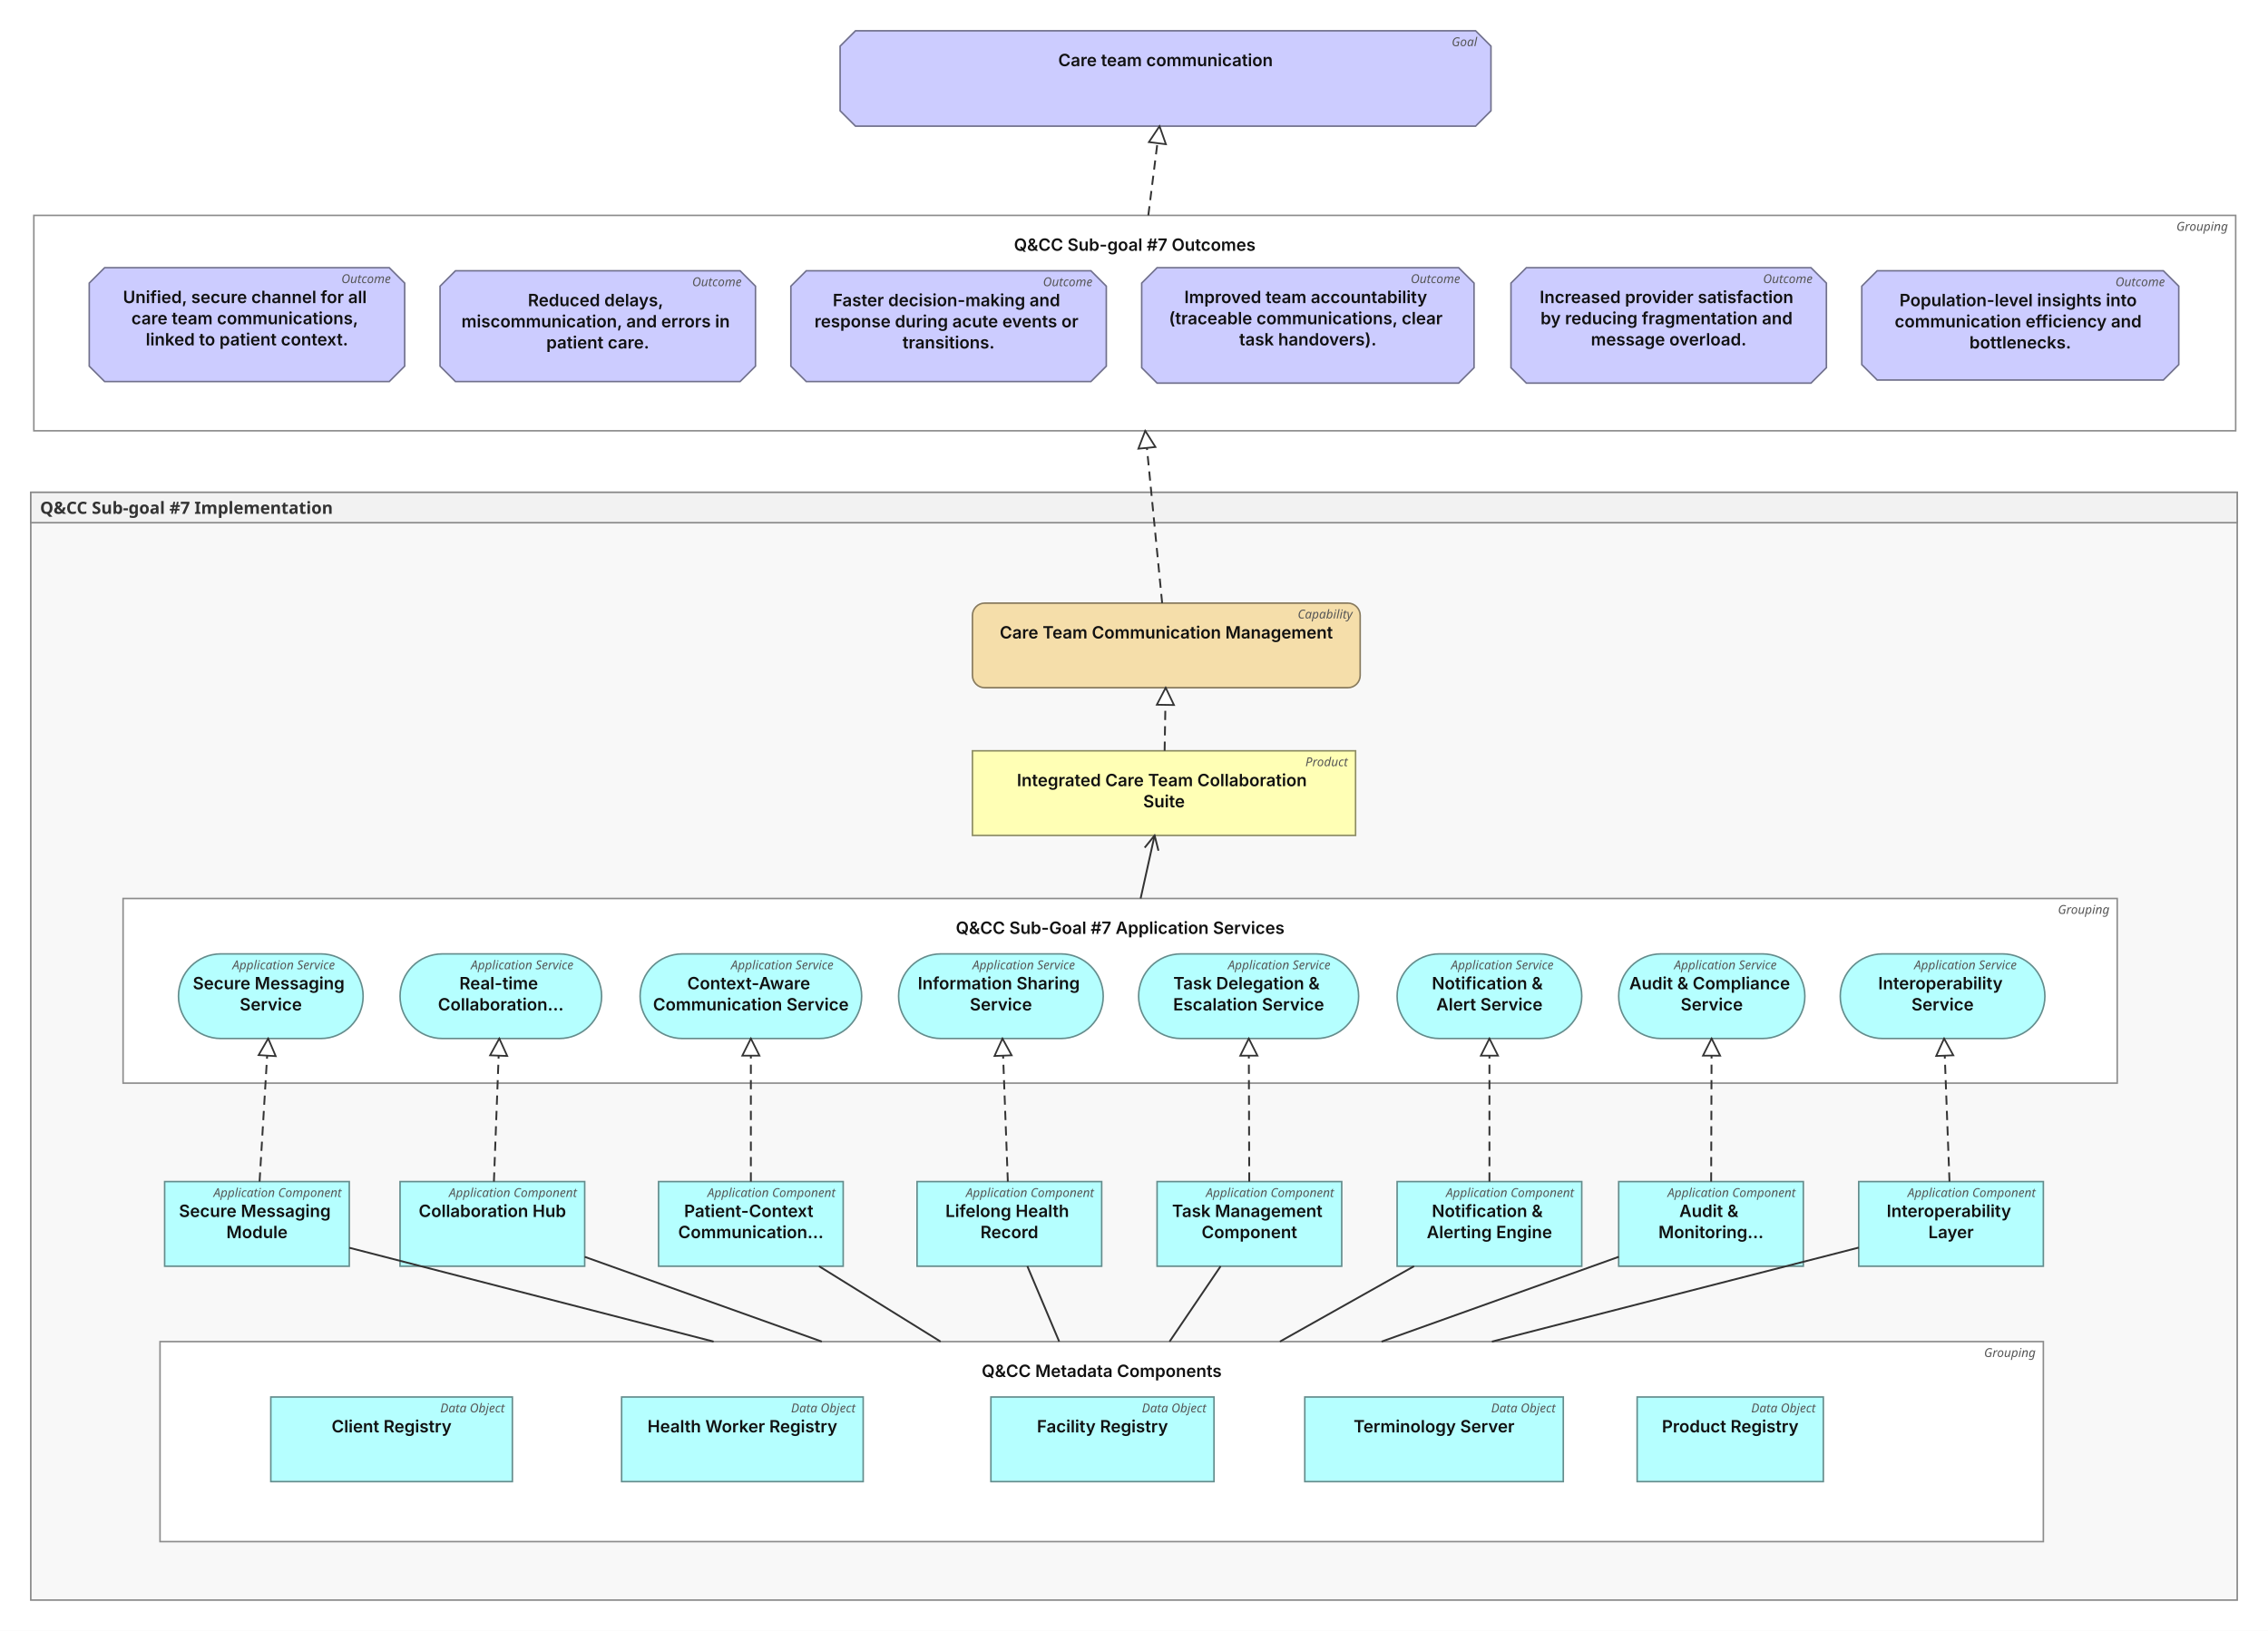
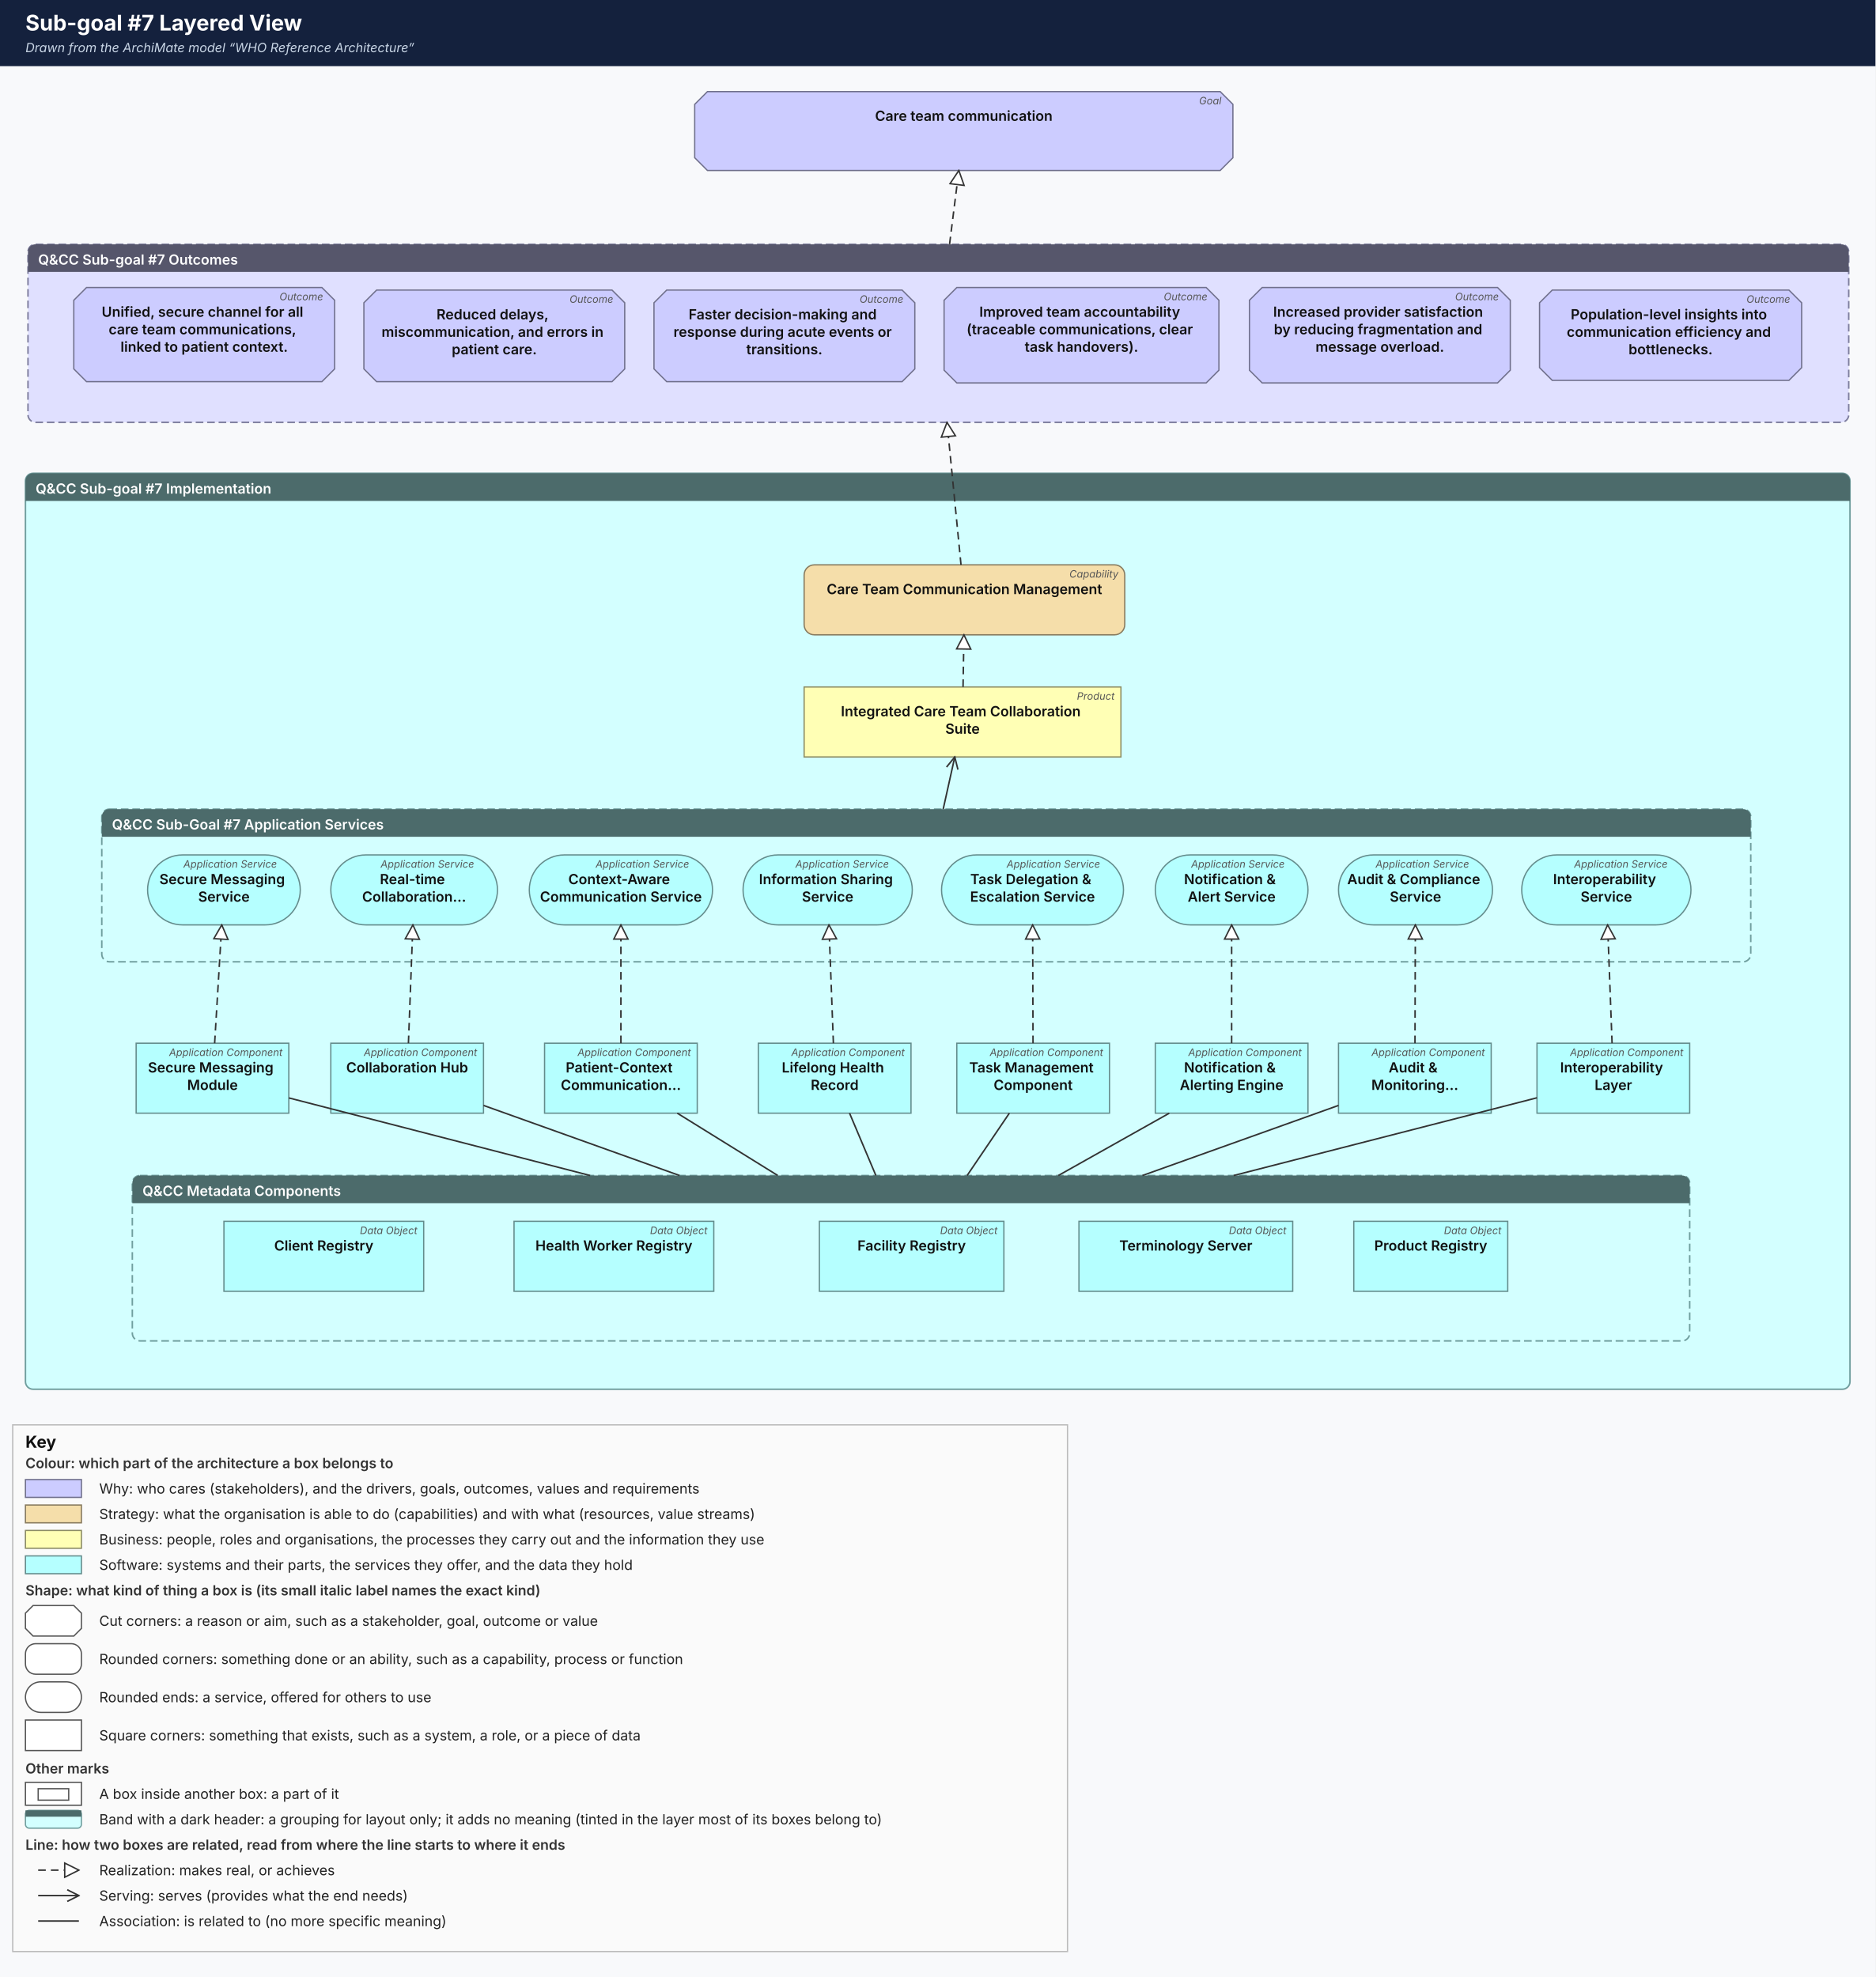
- <svg xmlns="http://www.w3.org/2000/svg" viewBox="92 40 1474 1060" width="1474" height="1060" role="img" aria-labelledby="av-title">
+ <svg xmlns="http://www.w3.org/2000/svg" viewBox="92 -12 1474 1554" width="1474" height="1554" role="img" aria-labelledby="av-title">
  <style>
- .av-name{font:600 11px system-ui,-apple-system,"Segoe UI",sans-serif;fill:#111}
- .av-type{font:italic 8px system-ui,sans-serif;fill:#555}
- .av-group{font:600 11px system-ui,sans-serif;fill:#333}
- .av-note{font:10px system-ui,sans-serif;fill:#222}
- .av-rel{font:9px system-ui,sans-serif;fill:#333;paint-order:stroke;stroke:#fff;stroke-width:3px}
+ .av-name{font:600 11px Inter, "Segoe UI", system-ui, -apple-system, Helvetica, Arial, sans-serif;fill:#111}
+ .av-type{font:italic 8px Inter, "Segoe UI", system-ui, -apple-system, Helvetica, Arial, sans-serif;fill:#555}
+ .av-group{font:600 11px Inter, "Segoe UI", system-ui, -apple-system, Helvetica, Arial, sans-serif;fill:#333}
+ .av-note{font:10px Inter, "Segoe UI", system-ui, -apple-system, Helvetica, Arial, sans-serif;fill:#222}
+ .av-key{font:11px Inter, "Segoe UI", system-ui, -apple-system, Helvetica, Arial, sans-serif;fill:#222}
+ .av-keyh{font:600 11px Inter, "Segoe UI", system-ui, -apple-system, Helvetica, Arial, sans-serif;fill:#333}
+ .av-keyt{font:700 13px Inter, "Segoe UI", system-ui, -apple-system, Helvetica, Arial, sans-serif;fill:#111}
+ .av-rel{font:9px Inter, "Segoe UI", system-ui, -apple-system, Helvetica, Arial, sans-serif;fill:#333;paint-order:stroke;stroke:#fff;stroke-width:3px}
a:hover rect,a:hover polygon,a:focus rect,a:focus polygon{stroke:#06c;stroke-width:2.5}
</style>
  <defs>
    <marker id="arrow-open" viewBox="0 0 12 12" refX="11" refY="6" markerWidth="11" markerHeight="11" orient="auto-start-reverse" markerUnits="userSpaceOnUse">
      <path d="M1 1 L11 6 L1 11" fill="none" stroke="#333" stroke-width="1.3" />
    </marker>
    <marker id="arrow-filled" viewBox="0 0 12 12" refX="11" refY="6" markerWidth="11" markerHeight="11" orient="auto-start-reverse" markerUnits="userSpaceOnUse">
      <path d="M1 1 L11 6 L1 11 Z" fill="#333" />
    </marker>
    <marker id="arrow-small" viewBox="0 0 10 10" refX="9" refY="5" markerWidth="8" markerHeight="8" orient="auto-start-reverse" markerUnits="userSpaceOnUse">
      <path d="M1 1 L9 5 L1 9" fill="none" stroke="#333" stroke-width="1.2" />
    </marker>
    <marker id="triangle-hollow" viewBox="0 0 14 14" refX="13" refY="7" markerWidth="13" markerHeight="13" orient="auto-start-reverse" markerUnits="userSpaceOnUse">
      <path d="M1 1 L13 7 L1 13 Z" fill="#fff" stroke="#333" stroke-width="1.2" />
    </marker>
    <marker id="diamond-filled" viewBox="0 0 16 10" refX="1" refY="5" markerWidth="16" markerHeight="10" orient="auto-start-reverse" markerUnits="userSpaceOnUse">
      <path d="M1 5 L8 1 L15 5 L8 9 Z" fill="#333" />
    </marker>
    <marker id="diamond-hollow" viewBox="0 0 16 10" refX="1" refY="5" markerWidth="16" markerHeight="10" orient="auto-start-reverse" markerUnits="userSpaceOnUse">
      <path d="M1 5 L8 1 L15 5 L8 9 Z" fill="#fff" stroke="#333" stroke-width="1.2" />
    </marker>
    <marker id="dot" viewBox="0 0 8 8" refX="4" refY="4" markerWidth="7" markerHeight="7" orient="auto" markerUnits="userSpaceOnUse">
      <circle cx="4" cy="4" r="3.2" fill="#333" />
    </marker>
    <pattern id="missing" width="8" height="8" patternUnits="userSpaceOnUse" patternTransform="rotate(45)">
      <rect width="8" height="8" fill="#fff" />
      <line x1="0" y1="0" x2="0" y2="8" stroke="#d33" stroke-width="2" />
    </pattern>
  </defs>
-   <rect x="92" y="40" width="1474" height="1060" fill="#fff" />
-   <a href="../../../en/dpi-h-ra/archimate/0.2.0-draft.2/elements/id-5ce8a3b06b034499bfff57e230bf7ca5/" target="_top">
+   <rect x="92" y="-12" width="1474" height="1554" fill="#f8f9fb" />
+   <rect x="92" y="-12" width="1474" height="52" fill="#14213d" />
+   <text x="112" y="12" style="font:700 17px Inter, &quot;Segoe UI&quot;, system-ui, -apple-system, Helvetica, Arial, sans-serif;fill:#fff">Sub-goal #7 Layered View</text>
+   <text x="112" y="29" style="font:italic 10px Inter, &quot;Segoe UI&quot;, system-ui, -apple-system, Helvetica, Arial, sans-serif;fill:#c9d6e6">Drawn from the ArchiMate model “WHO Reference Architecture”</text>
+   <a href="../../../en/dpi-h-ra/archimate/0.2.0-draft.2/elements/care-team-communication/" target="_top">
    <polygon points="648,60 1051,60 1061,70 1061,112 1051,122 648,122 638,112 638,70" fill="#ccccff" stroke="#70708c" stroke-width="1" />
    <text class="av-type" x="1052" y="70" text-anchor="end">Goal</text>
    <text class="av-name" x="849.5" y="83" text-anchor="middle">
      <tspan x="849.5" dy="0">Care team communication</tspan>
    </text>
  </a>
-   <a href="../../../en/dpi-h-ra/archimate/0.2.0-draft.2/elements/id-27b347f9d18845d2bbc2b05e00e1ceaf/" target="_top">
-     <rect x="114" y="180" width="1431" height="140" fill="#ffffff" stroke="#8c8c8c" stroke-width="1" />
-     <text class="av-type" x="1540" y="190" text-anchor="end">Grouping</text>
-     <text class="av-name" x="829.5" y="203" text-anchor="middle">
-       <tspan x="829.5" dy="0">Q&amp;CC Sub-goal #7 Outcomes</tspan>
-     </text>
-   </a>
-   <a href="../../../en/dpi-h-ra/archimate/0.2.0-draft.2/elements/id-fcc42165fb104c0794386b6b992797d1/" target="_top">
+   <a href="../../../en/dpi-h-ra/archimate/0.2.0-draft.2/elements/q-cc-sub-goal-7-outcomes/" target="_top">
+     <rect x="114" y="180" width="1431" height="140" rx="6" fill="#e0e0ff" stroke="#7e7e9e" stroke-width="1.2" stroke-dasharray="6 3" />
+     <path d="M114 186 a6 6 0 0 1 6 -6 h1419 a6 6 0 0 1 6 6 v15.75 h-1431 z" fill="#56566b" />
+     <text class="av-group" x="122" y="196" style="fill:#fff">Q&amp;CC Sub-goal #7 Outcomes</text>
+   </a>
+   <a href="../../../en/dpi-h-ra/archimate/0.2.0-draft.2/elements/improved-team-accountability-traceable-communications-clear/" target="_top">
    <polygon points="844,214 1040,214 1050,224 1050,279 1040,289 844,289 834,279 834,224" fill="#ccccff" stroke="#70708c" stroke-width="1" />
    <text class="av-type" x="1041" y="224" text-anchor="end">Outcome</text>
    <text class="av-name" x="942" y="237" text-anchor="middle">
      <tspan x="942" dy="0">Improved team accountability</tspan>
      <tspan x="942" dy="13.75">(traceable communications, clear</tspan>
      <tspan x="942" dy="13.75">task handovers).</tspan>
    </text>
  </a>
-   <a href="../../../en/dpi-h-ra/archimate/0.2.0-draft.2/elements/id-7082a5d1878e4059b2c13a647f447751/" target="_top">
+   <a href="../../../en/dpi-h-ra/archimate/0.2.0-draft.2/elements/reduced-delays-miscommunication-and-errors-in-patient-care/" target="_top">
    <polygon points="388,216 573,216 583,226 583,278 573,288 388,288 378,278 378,226" fill="#ccccff" stroke="#70708c" stroke-width="1" />
    <text class="av-type" x="574" y="226" text-anchor="end">Outcome</text>
    <text class="av-name" x="480.5" y="239" text-anchor="middle">
      <tspan x="480.5" dy="0">Reduced delays,</tspan>
      <tspan x="480.5" dy="13.75">miscommunication, and errors in</tspan>
      <tspan x="480.5" dy="13.75">patient care.</tspan>
    </text>
  </a>
-   <a href="../../../en/dpi-h-ra/archimate/0.2.0-draft.2/elements/id-4e9fb5ea34a642bb9e935bc49ae6595c/" target="_top">
+   <a href="../../../en/dpi-h-ra/archimate/0.2.0-draft.2/elements/unified-secure-channel-for-all-care-team-communications/" target="_top">
    <polygon points="160,214 345,214 355,224 355,278 345,288 160,288 150,278 150,224" fill="#ccccff" stroke="#70708c" stroke-width="1" />
    <text class="av-type" x="346" y="224" text-anchor="end">Outcome</text>
    <text class="av-name" x="252.5" y="237" text-anchor="middle">
      <tspan x="252.5" dy="0">Unified, secure channel for all</tspan>
      <tspan x="252.5" dy="13.75">care team communications,</tspan>
      <tspan x="252.5" dy="13.75">linked to patient context.</tspan>
    </text>
  </a>
-   <a href="../../../en/dpi-h-ra/archimate/0.2.0-draft.2/elements/id-7974ee3a15ed427a97e83c571cac346b/" target="_top">
+   <a href="../../../en/dpi-h-ra/archimate/0.2.0-draft.2/elements/population-level-insights-into-communication-efficiency-and/" target="_top">
    <polygon points="1312,216 1498,216 1508,226 1508,277 1498,287 1312,287 1302,277 1302,226" fill="#ccccff" stroke="#70708c" stroke-width="1" />
    <text class="av-type" x="1499" y="226" text-anchor="end">Outcome</text>
    <text class="av-name" x="1405" y="239" text-anchor="middle">
      <tspan x="1405" dy="0">Population-level insights into</tspan>
      <tspan x="1405" dy="13.75">communication efficiency and</tspan>
      <tspan x="1405" dy="13.75">bottlenecks.</tspan>
    </text>
  </a>
-   <a href="../../../en/dpi-h-ra/archimate/0.2.0-draft.2/elements/id-d71c53d842704a8cb98bd34cbdf97b3f/" target="_top">
+   <a href="../../../en/dpi-h-ra/archimate/0.2.0-draft.2/elements/increased-provider-satisfaction-by-reducing-fragmentation/" target="_top">
    <polygon points="1084,214 1269,214 1279,224 1279,279 1269,289 1084,289 1074,279 1074,224" fill="#ccccff" stroke="#70708c" stroke-width="1" />
    <text class="av-type" x="1270" y="224" text-anchor="end">Outcome</text>
    <text class="av-name" x="1176.5" y="237" text-anchor="middle">
      <tspan x="1176.5" dy="0">Increased provider satisfaction</tspan>
      <tspan x="1176.5" dy="13.75">by reducing fragmentation and</tspan>
      <tspan x="1176.5" dy="13.75">message overload.</tspan>
    </text>
  </a>
-   <a href="../../../en/dpi-h-ra/archimate/0.2.0-draft.2/elements/id-b44525236fff4fe5aeb0f61e0421b44b/" target="_top">
+   <a href="../../../en/dpi-h-ra/archimate/0.2.0-draft.2/elements/faster-decision-making-and-response-during-acute-events-or/" target="_top">
    <polygon points="616,216 801,216 811,226 811,278 801,288 616,288 606,278 606,226" fill="#ccccff" stroke="#70708c" stroke-width="1" />
    <text class="av-type" x="802" y="226" text-anchor="end">Outcome</text>
    <text class="av-name" x="708.5" y="239" text-anchor="middle">
      <tspan x="708.5" dy="0">Faster decision-making and</tspan>
      <tspan x="708.5" dy="13.75">response during acute events or</tspan>
      <tspan x="708.5" dy="13.75">transitions.</tspan>
    </text>
  </a>
  <g class="av-g">
-     <rect x="112" y="360" width="1434" height="720" fill="#f2f2f2" fill-opacity=".55" stroke="#888" />
-     <rect x="112" y="360" width="1434" height="19.75" fill="#f2f2f2" stroke="#888" />
-     <text class="av-group" x="118" y="374">Q&amp;CC Sub-goal #7 Implementation</text>
+     <rect x="112" y="360" width="1434" height="720" rx="6" fill="#d3ffff" stroke="#709e9e" stroke-width="1.2" />
+     <path d="M112 366 a6 6 0 0 1 6 -6 h1422 a6 6 0 0 1 6 6 v15.75 h-1434 z" fill="#4c6b6b" />
+     <text class="av-group" x="120" y="376" style="fill:#fff">Q&amp;CC Sub-goal #7 Implementation</text>
  </g>
-   <a href="../../../en/dpi-h-ra/archimate/0.2.0-draft.2/elements/id-1764491ac16447bf99086fea4044d2a5/" target="_top">
+   <a href="../../../en/dpi-h-ra/archimate/0.2.0-draft.2/elements/care-team-communication-management/" target="_top">
    <rect x="724" y="432" width="252" height="55" rx="8" fill="#f5deaa" stroke="#877a5e" stroke-width="1" />
    <text class="av-type" x="971" y="442" text-anchor="end">Capability</text>
    <text class="av-name" x="850" y="455" text-anchor="middle">
      <tspan x="850" dy="0">Care Team Communication Management</tspan>
    </text>
  </a>
-   <a href="../../../en/dpi-h-ra/archimate/0.2.0-draft.2/elements/id-d3d5a34b22284d6e827468563b5b762a/" target="_top">
+   <a href="../../../en/dpi-h-ra/archimate/0.2.0-draft.2/elements/integrated-care-team-collaboration-suite/" target="_top">
    <rect x="724" y="528" width="249" height="55" fill="#ffffb5" stroke="#8c8c64" stroke-width="1" />
    <text class="av-type" x="968" y="538" text-anchor="end">Product</text>
    <text class="av-name" x="848.5" y="551" text-anchor="middle">
      <tspan x="848.5" dy="0">Integrated Care Team Collaboration</tspan>
      <tspan x="848.5" dy="13.75">Suite</tspan>
    </text>
  </a>
-   <a href="../../../en/dpi-h-ra/archimate/0.2.0-draft.2/elements/id-fa9e126b96c2436c8ece4797e22b9d4f/" target="_top">
-     <rect x="172" y="624" width="1296" height="120" fill="#ffffff" stroke="#8c8c8c" stroke-width="1" />
-     <text class="av-type" x="1463" y="634" text-anchor="end">Grouping</text>
-     <text class="av-name" x="820" y="647" text-anchor="middle">
-       <tspan x="820" dy="0">Q&amp;CC Sub-Goal #7 Application Services</tspan>
-     </text>
-   </a>
-   <a href="../../../en/dpi-h-ra/archimate/0.2.0-draft.2/elements/id-3f21d6ec56b14ca184ce62d38112dab0/" target="_top">
+   <a href="../../../en/dpi-h-ra/archimate/0.2.0-draft.2/elements/q-cc-sub-goal-7-application-services/" target="_top">
+     <rect x="172" y="624" width="1296" height="120" rx="6" fill="#d3ffff" stroke="#709e9e" stroke-width="1.2" stroke-dasharray="6 3" />
+     <path d="M172 630 a6 6 0 0 1 6 -6 h1284 a6 6 0 0 1 6 6 v15.75 h-1296 z" fill="#4c6b6b" />
+     <text class="av-group" x="180" y="640" style="fill:#fff">Q&amp;CC Sub-Goal #7 Application Services</text>
+   </a>
+   <a href="../../../en/dpi-h-ra/archimate/0.2.0-draft.2/elements/secure-messaging-service/" target="_top">
    <rect x="208" y="660" width="120" height="55" rx="27.5" fill="#b5ffff" stroke="#648c8c" stroke-width="1" />
    <text class="av-type" x="309.667" y="670" text-anchor="end">Application Service</text>
    <text class="av-name" x="268" y="683" text-anchor="middle">
      <tspan x="268" dy="0">Secure Messaging</tspan>
      <tspan x="268" dy="13.75">Service</tspan>
    </text>
  </a>
-   <a href="../../../en/dpi-h-ra/archimate/0.2.0-draft.2/elements/id-cadcf07294e74375bb159639895c92e0/" target="_top">
+   <a href="../../../en/dpi-h-ra/archimate/0.2.0-draft.2/elements/real-time-collaboration-service/" target="_top">
    <rect x="352" y="660" width="131" height="55" rx="27.5" fill="#b5ffff" stroke="#648c8c" stroke-width="1" />
    <text class="av-type" x="464.667" y="670" text-anchor="end">Application Service</text>
    <text class="av-name" x="417.5" y="683" text-anchor="middle">
      <tspan x="417.5" dy="0">Real-time</tspan>
      <tspan x="417.5" dy="13.75">Collaboration…</tspan>
    </text>
  </a>
-   <a href="../../../en/dpi-h-ra/archimate/0.2.0-draft.2/elements/id-9223353515404717babcdc113ed42c8d/" target="_top">
+   <a href="../../../en/dpi-h-ra/archimate/0.2.0-draft.2/elements/context-aware-communication-service/" target="_top">
    <rect x="508" y="660" width="144" height="55" rx="27.5" fill="#b5ffff" stroke="#648c8c" stroke-width="1" />
    <text class="av-type" x="633.667" y="670" text-anchor="end">Application Service</text>
    <text class="av-name" x="580" y="683" text-anchor="middle">
      <tspan x="580" dy="0">Context-Aware</tspan>
      <tspan x="580" dy="13.75">Communication Service</tspan>
    </text>
  </a>
-   <a href="../../../en/dpi-h-ra/archimate/0.2.0-draft.2/elements/id-2e3e5d8dcde547aba6af91d59d63e22a/" target="_top">
+   <a href="../../../en/dpi-h-ra/archimate/0.2.0-draft.2/elements/information-sharing-service/" target="_top">
    <rect x="676" y="660" width="133" height="55" rx="27.5" fill="#b5ffff" stroke="#648c8c" stroke-width="1" />
    <text class="av-type" x="790.667" y="670" text-anchor="end">Application Service</text>
    <text class="av-name" x="742.5" y="683" text-anchor="middle">
      <tspan x="742.5" dy="0">Information Sharing</tspan>
      <tspan x="742.5" dy="13.75">Service</tspan>
    </text>
  </a>
-   <a href="../../../en/dpi-h-ra/archimate/0.2.0-draft.2/elements/id-d122aa689c0e42aab61cd00f750ed161/" target="_top">
+   <a href="../../../en/dpi-h-ra/archimate/0.2.0-draft.2/elements/task-delegation-escalation-service/" target="_top">
    <rect x="832" y="660" width="143" height="55" rx="27.5" fill="#b5ffff" stroke="#648c8c" stroke-width="1" />
    <text class="av-type" x="956.667" y="670" text-anchor="end">Application Service</text>
    <text class="av-name" x="903.5" y="683" text-anchor="middle">
      <tspan x="903.5" dy="0">Task Delegation &amp;</tspan>
      <tspan x="903.5" dy="13.75">Escalation Service</tspan>
    </text>
  </a>
-   <a href="../../../en/dpi-h-ra/archimate/0.2.0-draft.2/elements/id-ced74e42b10e4f0e9b63baab499d30dc/" target="_top">
+   <a href="../../../en/dpi-h-ra/archimate/0.2.0-draft.2/elements/notification-alert-service/" target="_top">
    <rect x="1000" y="660" width="120" height="55" rx="27.5" fill="#b5ffff" stroke="#648c8c" stroke-width="1" />
    <text class="av-type" x="1101.667" y="670" text-anchor="end">Application Service</text>
    <text class="av-name" x="1060" y="683" text-anchor="middle">
      <tspan x="1060" dy="0">Notification &amp;</tspan>
      <tspan x="1060" dy="13.75">Alert Service</tspan>
    </text>
  </a>
-   <a href="../../../en/dpi-h-ra/archimate/0.2.0-draft.2/elements/id-c659991e313a41d6a4f1a6686e6ed7f7/" target="_top">
+   <a href="../../../en/dpi-h-ra/archimate/0.2.0-draft.2/elements/interoperability-service/" target="_top">
    <rect x="1288" y="660" width="133" height="55" rx="27.5" fill="#b5ffff" stroke="#648c8c" stroke-width="1" />
    <text class="av-type" x="1402.667" y="670" text-anchor="end">Application Service</text>
    <text class="av-name" x="1354.5" y="683" text-anchor="middle">
      <tspan x="1354.5" dy="0">Interoperability</tspan>
      <tspan x="1354.5" dy="13.75">Service</tspan>
    </text>
  </a>
-   <a href="../../../en/dpi-h-ra/archimate/0.2.0-draft.2/elements/id-0052c2b9d6474579a30220a3a629be49/" target="_top">
+   <a href="../../../en/dpi-h-ra/archimate/0.2.0-draft.2/elements/audit-compliance-service/" target="_top">
    <rect x="1144" y="660" width="121" height="55" rx="27.5" fill="#b5ffff" stroke="#648c8c" stroke-width="1" />
    <text class="av-type" x="1246.667" y="670" text-anchor="end">Application Service</text>
    <text class="av-name" x="1204.5" y="683" text-anchor="middle">
      <tspan x="1204.5" dy="0">Audit &amp; Compliance</tspan>
      <tspan x="1204.5" dy="13.75">Service</tspan>
    </text>
  </a>
-   <a href="../../../en/dpi-h-ra/archimate/0.2.0-draft.2/elements/id-3e10f981525e4abe99cf6f7d2e6166be/" target="_top">
+   <a href="../../../en/dpi-h-ra/archimate/0.2.0-draft.2/elements/secure-messaging-module/" target="_top">
    <rect x="199" y="808" width="120" height="55" fill="#b5ffff" stroke="#648c8c" stroke-width="1" />
    <text class="av-type" x="314" y="818" text-anchor="end">Application Component</text>
    <text class="av-name" x="259" y="831" text-anchor="middle">
      <tspan x="259" dy="0">Secure Messaging</tspan>
      <tspan x="259" dy="13.75">Module</tspan>
    </text>
  </a>
-   <a href="../../../en/dpi-h-ra/archimate/0.2.0-draft.2/elements/id-8cfc606b6b934ec593958f3481b65525/" target="_top">
+   <a href="../../../en/dpi-h-ra/archimate/0.2.0-draft.2/elements/collaboration-hub/" target="_top">
    <rect x="352" y="808" width="120" height="55" fill="#b5ffff" stroke="#648c8c" stroke-width="1" />
    <text class="av-type" x="467" y="818" text-anchor="end">Application Component</text>
    <text class="av-name" x="412" y="831" text-anchor="middle">
      <tspan x="412" dy="0">Collaboration Hub</tspan>
    </text>
  </a>
-   <a href="../../../en/dpi-h-ra/archimate/0.2.0-draft.2/elements/id-856f130bcaa143bb85f09c1e58851abb/" target="_top">
+   <a href="../../../en/dpi-h-ra/archimate/0.2.0-draft.2/elements/patient-context-communication-component/" target="_top">
    <rect x="520" y="808" width="120" height="55" fill="#b5ffff" stroke="#648c8c" stroke-width="1" />
    <text class="av-type" x="635" y="818" text-anchor="end">Application Component</text>
    <text class="av-name" x="580" y="831" text-anchor="middle">
      <tspan x="580" dy="0">Patient-Context</tspan>
      <tspan x="580" dy="13.75">Communication…</tspan>
    </text>
  </a>
-   <a href="../../../en/dpi-h-ra/archimate/0.2.0-draft.2/elements/id-e8d9b68e24b04a25a27f025567a6e67b/" target="_top">
+   <a href="../../../en/dpi-h-ra/archimate/0.2.0-draft.2/elements/task-management-component/" target="_top">
    <rect x="844" y="808" width="120" height="55" fill="#b5ffff" stroke="#648c8c" stroke-width="1" />
    <text class="av-type" x="959" y="818" text-anchor="end">Application Component</text>
    <text class="av-name" x="904" y="831" text-anchor="middle">
      <tspan x="904" dy="0">Task Management</tspan>
      <tspan x="904" dy="13.75">Component</tspan>
    </text>
  </a>
-   <a href="../../../en/dpi-h-ra/archimate/0.2.0-draft.2/elements/id-cee89afddad44a28a6ebb54911f88325/" target="_top">
+   <a href="../../../en/dpi-h-ra/archimate/0.2.0-draft.2/elements/notification-alerting-engine/" target="_top">
    <rect x="1000" y="808" width="120" height="55" fill="#b5ffff" stroke="#648c8c" stroke-width="1" />
    <text class="av-type" x="1115" y="818" text-anchor="end">Application Component</text>
    <text class="av-name" x="1060" y="831" text-anchor="middle">
      <tspan x="1060" dy="0">Notification &amp;</tspan>
      <tspan x="1060" dy="13.75">Alerting Engine</tspan>
    </text>
  </a>
-   <a href="../../../en/dpi-h-ra/archimate/0.2.0-draft.2/elements/id-4d9d4fbf0f174c969fc6a000597bf84c/" target="_top">
+   <a href="../../../en/dpi-h-ra/archimate/0.2.0-draft.2/elements/audit-monitoring-component/" target="_top">
    <rect x="1144" y="808" width="120" height="55" fill="#b5ffff" stroke="#648c8c" stroke-width="1" />
    <text class="av-type" x="1259" y="818" text-anchor="end">Application Component</text>
    <text class="av-name" x="1204" y="831" text-anchor="middle">
      <tspan x="1204" dy="0">Audit &amp;</tspan>
      <tspan x="1204" dy="13.75">Monitoring…</tspan>
    </text>
  </a>
-   <a href="../../../en/dpi-h-ra/archimate/0.2.0-draft.2/elements/id-16e6825a1d854db6ab0a5a9aae270c09/" target="_top">
+   <a href="../../../en/dpi-h-ra/archimate/0.2.0-draft.2/elements/interoperability-layer/" target="_top">
    <rect x="1300" y="808" width="120" height="55" fill="#b5ffff" stroke="#648c8c" stroke-width="1" />
    <text class="av-type" x="1415" y="818" text-anchor="end">Application Component</text>
    <text class="av-name" x="1360" y="831" text-anchor="middle">
      <tspan x="1360" dy="0">Interoperability</tspan>
      <tspan x="1360" dy="13.75">Layer</tspan>
    </text>
  </a>
-   <a href="../../../en/dpi-h-ra/archimate/0.2.0-draft.2/elements/id-ca105179422645c683668ea0e66147c6/" target="_top">
-     <rect x="196" y="912" width="1224" height="130" fill="#ffffff" stroke="#8c8c8c" stroke-width="1" />
-     <text class="av-type" x="1415" y="922" text-anchor="end">Grouping</text>
-     <text class="av-name" x="808" y="935" text-anchor="middle">
-       <tspan x="808" dy="0">Q&amp;CC Metadata Components</tspan>
-     </text>
-   </a>
-   <a href="../../../en/dpi-h-ra/archimate/0.2.0-draft.2/elements/id-716fcfc68efb4aafa35b80fe4bd608e5/" target="_top">
+   <a href="../../../en/dpi-h-ra/archimate/0.2.0-draft.2/elements/q-cc-metadata-components-ca10/" target="_top">
+     <rect x="196" y="912" width="1224" height="130" rx="6" fill="#d3ffff" stroke="#709e9e" stroke-width="1.2" stroke-dasharray="6 3" />
+     <path d="M196 918 a6 6 0 0 1 6 -6 h1212 a6 6 0 0 1 6 6 v15.75 h-1224 z" fill="#4c6b6b" />
+     <text class="av-group" x="204" y="928" style="fill:#fff">Q&amp;CC Metadata Components</text>
+   </a>
+   <a href="../../../en/dpi-h-ra/archimate/0.2.0-draft.2/elements/product-registry/" target="_top">
    <rect x="1156" y="948" width="121" height="55" fill="#b5ffff" stroke="#648c8c" stroke-width="1" />
    <text class="av-type" x="1272" y="958" text-anchor="end">Data Object</text>
    <text class="av-name" x="1216.5" y="971" text-anchor="middle">
      <tspan x="1216.5" dy="0">Product Registry</tspan>
    </text>
  </a>
-   <a href="../../../en/dpi-h-ra/archimate/0.2.0-draft.2/elements/id-50b8108b9eff457aa52f959afe53400b/" target="_top">
+   <a href="../../../en/dpi-h-ra/archimate/0.2.0-draft.2/elements/client-registry-50b8/" target="_top">
    <rect x="268" y="948" width="157" height="55" fill="#b5ffff" stroke="#648c8c" stroke-width="1" />
    <text class="av-type" x="420" y="958" text-anchor="end">Data Object</text>
    <text class="av-name" x="346.5" y="971" text-anchor="middle">
      <tspan x="346.5" dy="0">Client Registry</tspan>
    </text>
  </a>
-   <a href="../../../en/dpi-h-ra/archimate/0.2.0-draft.2/elements/id-60d2c9e1f10b488f9a579513e530b934/" target="_top">
+   <a href="../../../en/dpi-h-ra/archimate/0.2.0-draft.2/elements/facility-registry/" target="_top">
    <rect x="736" y="948" width="145" height="55" fill="#b5ffff" stroke="#648c8c" stroke-width="1" />
    <text class="av-type" x="876" y="958" text-anchor="end">Data Object</text>
    <text class="av-name" x="808.5" y="971" text-anchor="middle">
      <tspan x="808.5" dy="0">Facility Registry</tspan>
    </text>
  </a>
-   <a href="../../../en/dpi-h-ra/archimate/0.2.0-draft.2/elements/id-8a1b7256b3204a9aafef87c0db340987/" target="_top">
+   <a href="../../../en/dpi-h-ra/archimate/0.2.0-draft.2/elements/health-worker-registry/" target="_top">
    <rect x="496" y="948" width="157" height="55" fill="#b5ffff" stroke="#648c8c" stroke-width="1" />
    <text class="av-type" x="648" y="958" text-anchor="end">Data Object</text>
    <text class="av-name" x="574.5" y="971" text-anchor="middle">
      <tspan x="574.5" dy="0">Health Worker Registry</tspan>
    </text>
  </a>
-   <a href="../../../en/dpi-h-ra/archimate/0.2.0-draft.2/elements/id-24938fddf85d4fa5a0e4c17075cf6d5a/" target="_top">
+   <a href="../../../en/dpi-h-ra/archimate/0.2.0-draft.2/elements/terminology-server-2493/" target="_top">
    <rect x="940" y="948" width="168" height="55" fill="#b5ffff" stroke="#648c8c" stroke-width="1" />
    <text class="av-type" x="1103" y="958" text-anchor="end">Data Object</text>
    <text class="av-name" x="1024" y="971" text-anchor="middle">
      <tspan x="1024" dy="0">Terminology Server</tspan>
    </text>
  </a>
-   <a href="../../../en/dpi-h-ra/archimate/0.2.0-draft.2/elements/id-0aeb8ff270284909a23d83676db70ada/" target="_top">
+   <a href="../../../en/dpi-h-ra/archimate/0.2.0-draft.2/elements/lifelong-health-record/" target="_top">
    <rect x="688" y="808" width="120" height="55" fill="#b5ffff" stroke="#648c8c" stroke-width="1" />
    <text class="av-type" x="803" y="818" text-anchor="end">Application Component</text>
    <text class="av-name" x="748" y="831" text-anchor="middle">
      <tspan x="748" dy="0">Lifelong Health</tspan>
      <tspan x="748" dy="13.75">Record</tspan>
    </text>
  </a>
  <a href="../../../en/dpi-h-ra/archimate/0.2.0-draft.2/relationships/id-aff10226d7954a78a1696c8346ead574/" target="_top">
    <path d="M838.3 180 L845.6 122" fill="none" stroke="#333" stroke-width="1.2" stroke-dasharray="6 4" marker-end="url(#triangle-hollow)" />
    <path d="M838.3 180 L845.6 122" fill="none" stroke="transparent" stroke-width="8" />
  </a>
  <a href="../../../en/dpi-h-ra/archimate/0.2.0-draft.2/relationships/id-7e473a1176db4424aeed5a3729804542/" target="_top">
    <path d="M847.3 432 L836.3 320" fill="none" stroke="#333" stroke-width="1.2" stroke-dasharray="6 4" marker-end="url(#triangle-hollow)" />
    <path d="M847.3 432 L836.3 320" fill="none" stroke="transparent" stroke-width="8" />
  </a>
  <a href="../../../en/dpi-h-ra/archimate/0.2.0-draft.2/relationships/id-4487595b12134d188571c01c21a04832/" target="_top">
    <path d="M848.9 528 L849.6 487" fill="none" stroke="#333" stroke-width="1.2" stroke-dasharray="6 4" marker-end="url(#triangle-hollow)" />
    <path d="M848.9 528 L849.6 487" fill="none" stroke="transparent" stroke-width="8" />
  </a>
  <a href="../../../en/dpi-h-ra/archimate/0.2.0-draft.2/relationships/id-6dcb12e2a38e46d8ac78c6cfa7a3a0df/" target="_top">
    <path d="M833.3 624 L842.4 583" fill="none" stroke="#333" stroke-width="1.2" marker-end="url(#arrow-open)" />
    <path d="M833.3 624 L842.4 583" fill="none" stroke="transparent" stroke-width="8" />
  </a>
  <a href="../../../en/dpi-h-ra/archimate/0.2.0-draft.2/relationships/id-0e2b70428ec14977b090e1e104a42a87/" target="_top">
    <path d="M260.7 808 L266.3 715" fill="none" stroke="#333" stroke-width="1.2" stroke-dasharray="6 4" marker-end="url(#triangle-hollow)" />
    <path d="M260.7 808 L266.3 715" fill="none" stroke="transparent" stroke-width="8" />
  </a>
  <a href="../../../en/dpi-h-ra/archimate/0.2.0-draft.2/relationships/id-bc71d332d8e345e28b38532c46691bab/" target="_top">
    <path d="M413 808 L416.5 715" fill="none" stroke="#333" stroke-width="1.2" stroke-dasharray="6 4" marker-end="url(#triangle-hollow)" />
    <path d="M413 808 L416.5 715" fill="none" stroke="transparent" stroke-width="8" />
  </a>
  <a href="../../../en/dpi-h-ra/archimate/0.2.0-draft.2/relationships/id-78e7073a47ee4f0b8bf1295f51e61055/" target="_top">
    <path d="M580 808 L580 715" fill="none" stroke="#333" stroke-width="1.2" stroke-dasharray="6 4" marker-end="url(#triangle-hollow)" />
    <path d="M580 808 L580 715" fill="none" stroke="transparent" stroke-width="8" />
  </a>
  <a href="../../../en/dpi-h-ra/archimate/0.2.0-draft.2/relationships/id-334f2249704e4ee89c716d472558eefa/" target="_top">
    <path d="M903.9 808 L903.6 715" fill="none" stroke="#333" stroke-width="1.2" stroke-dasharray="6 4" marker-end="url(#triangle-hollow)" />
    <path d="M903.9 808 L903.6 715" fill="none" stroke="transparent" stroke-width="8" />
  </a>
  <a href="../../../en/dpi-h-ra/archimate/0.2.0-draft.2/relationships/id-18a30733d98a4827ba3a386e0950e359/" target="_top">
    <path d="M1060 808 L1060 715" fill="none" stroke="#333" stroke-width="1.2" stroke-dasharray="6 4" marker-end="url(#triangle-hollow)" />
    <path d="M1060 808 L1060 715" fill="none" stroke="transparent" stroke-width="8" />
  </a>
  <a href="../../../en/dpi-h-ra/archimate/0.2.0-draft.2/relationships/id-44cc4a95b03443999549dc26dbe41f6d/" target="_top">
    <path d="M1204.1 808 L1204.4 715" fill="none" stroke="#333" stroke-width="1.2" stroke-dasharray="6 4" marker-end="url(#triangle-hollow)" />
    <path d="M1204.1 808 L1204.4 715" fill="none" stroke="transparent" stroke-width="8" />
  </a>
  <a href="../../../en/dpi-h-ra/archimate/0.2.0-draft.2/relationships/id-b6c2d21404534778a95108558e57e4b9/" target="_top">
    <path d="M1359 808 L1355.5 715" fill="none" stroke="#333" stroke-width="1.2" stroke-dasharray="6 4" marker-end="url(#triangle-hollow)" />
    <path d="M1359 808 L1355.5 715" fill="none" stroke="transparent" stroke-width="8" />
  </a>
  <a href="../../../en/dpi-h-ra/archimate/0.2.0-draft.2/relationships/id-ab6034fe74014434a98d11e9cbf86fa0/" target="_top">
    <path d="M626.1 912 L472 856.9" fill="none" stroke="#333" stroke-width="1.2" />
    <path d="M626.1 912 L472 856.9" fill="none" stroke="transparent" stroke-width="8" />
  </a>
  <a href="../../../en/dpi-h-ra/archimate/0.2.0-draft.2/relationships/id-dbe03b48e3c047c683a9ff1752429a1a/" target="_top">
    <path d="M989.9 912 L1144 856.9" fill="none" stroke="#333" stroke-width="1.2" />
    <path d="M989.9 912 L1144 856.9" fill="none" stroke="transparent" stroke-width="8" />
  </a>
  <a href="../../../en/dpi-h-ra/archimate/0.2.0-draft.2/relationships/id-e4bff81d6e904f10a23b597a20e6a0a1/" target="_top">
    <path d="M852.1 912 L885.3 863" fill="none" stroke="#333" stroke-width="1.2" />
    <path d="M852.1 912 L885.3 863" fill="none" stroke="transparent" stroke-width="8" />
  </a>
  <a href="../../../en/dpi-h-ra/archimate/0.2.0-draft.2/relationships/id-1ca24996de8842bbbcf9a267a9897ce5/" target="_top">
    <path d="M923.8 912 L1011 863" fill="none" stroke="#333" stroke-width="1.2" />
    <path d="M923.8 912 L1011 863" fill="none" stroke="transparent" stroke-width="8" />
  </a>
  <a href="../../../en/dpi-h-ra/archimate/0.2.0-draft.2/relationships/id-a84c2729233844ffb14ac9b7fddcad9d/" target="_top">
    <path d="M1061.6 912 L1300 850.9" fill="none" stroke="#333" stroke-width="1.2" />
    <path d="M1061.6 912 L1300 850.9" fill="none" stroke="transparent" stroke-width="8" />
  </a>
  <a href="../../../en/dpi-h-ra/archimate/0.2.0-draft.2/relationships/id-88b848309bc146d1b433ddb08c92b8b7/" target="_top">
    <path d="M555.8 912 L319 851" fill="none" stroke="#333" stroke-width="1.2" />
    <path d="M555.8 912 L319 851" fill="none" stroke="transparent" stroke-width="8" />
  </a>
  <a href="../../../en/dpi-h-ra/archimate/0.2.0-draft.2/relationships/id-86d0805dd2f4405c837e1866fc5df8d0/" target="_top">
    <path d="M703.3 912 L624.3 863" fill="none" stroke="#333" stroke-width="1.2" />
    <path d="M703.3 912 L624.3 863" fill="none" stroke="transparent" stroke-width="8" />
  </a>
  <a href="../../../en/dpi-h-ra/archimate/0.2.0-draft.2/relationships/id-11640ae1723841bc9ecb59dff2462ebf/" target="_top">
    <path d="M780.4 912 L759.7 863" fill="none" stroke="#333" stroke-width="1.2" />
    <path d="M780.4 912 L759.7 863" fill="none" stroke="transparent" stroke-width="8" />
  </a>
  <a href="../../../en/dpi-h-ra/archimate/0.2.0-draft.2/relationships/id-b3f1b504810d4964864cc402d08b00a9/" target="_top">
    <path d="M747 808 L743.5 715" fill="none" stroke="#333" stroke-width="1.2" stroke-dasharray="6 4" marker-end="url(#triangle-hollow)" />
    <path d="M747 808 L743.5 715" fill="none" stroke="transparent" stroke-width="8" />
  </a>
+   <g class="av-legend">
+     <rect x="102" y="1108" width="829" height="414" fill="#fafafa" stroke="#bbb" />
+     <text class="av-keyt" x="112" y="1126">Key</text>
+     <text class="av-keyh" x="112" y="1142">Colour: which part of the architecture a box belongs to</text>
+     <rect x="112" y="1151" width="44" height="14" fill="#ccccff" stroke="#70708c" />
+     <text class="av-key" x="170" y="1162">Why: who cares (stakeholders), and the drivers, goals, outcomes, values and requirements</text>
+     <rect x="112" y="1171" width="44" height="14" fill="#f5deaa" stroke="#877a5e" />
+     <text class="av-key" x="170" y="1182">Strategy: what the organisation is able to do (capabilities) and with what (resources, value streams)</text>
+     <rect x="112" y="1191" width="44" height="14" fill="#ffffb5" stroke="#8c8c64" />
+     <text class="av-key" x="170" y="1202">Business: people, roles and organisations, the processes they carry out and the information they use</text>
+     <rect x="112" y="1211" width="44" height="14" fill="#b5ffff" stroke="#648c8c" />
+     <text class="av-key" x="170" y="1222">Software: systems and their parts, the services they offer, and the data they hold</text>
+     <text class="av-keyh" x="112" y="1242">Shape: what kind of thing a box is (its small italic label names the exact kind)</text>
+     <polygon points="118,1250 150,1250 156,1256 156,1268 150,1274 118,1274 112,1268 112,1256" fill="#fff" stroke="#555" />
+     <text class="av-key" x="170" y="1266">Cut corners: a reason or aim, such as a stakeholder, goal, outcome or value</text>
+     <rect x="112" y="1280" width="44" height="24" rx="8" fill="#fff" stroke="#555" />
+     <text class="av-key" x="170" y="1296">Rounded corners: something done or an ability, such as a capability, process or function</text>
+     <rect x="112" y="1310" width="44" height="24" rx="12" fill="#fff" stroke="#555" />
+     <text class="av-key" x="170" y="1326">Rounded ends: a service, offered for others to use</text>
+     <rect x="112" y="1340" width="44" height="24" fill="#fff" stroke="#555" />
+     <text class="av-key" x="170" y="1356">Square corners: something that exists, such as a system, a role, or a piece of data</text>
+     <text class="av-keyh" x="112" y="1382">Other marks</text>
+     <rect x="112" y="1389" width="44" height="18" fill="#fff" stroke="#555" />
+     <rect x="122" y="1394" width="24" height="9" fill="#fff" stroke="#555" />
+     <text class="av-key" x="170" y="1402">A box inside another box: a part of it</text>
+     <rect x="112" y="1411" width="44" height="14" rx="3" fill="#d3ffff" stroke="#709e9e" />
+     <rect x="112" y="1411" width="44" height="5" fill="#4c6b6b" />
+     <text class="av-key" x="170" y="1422">Band with a dark header: a grouping for layout only; it adds no meaning (tinted in the layer most of its boxes belong to)</text>
+     <text class="av-keyh" x="112" y="1442">Line: how two boxes are related, read from where the line starts to where it ends</text>
+     <path d="M122 1458 L154 1458" fill="none" stroke="#333" stroke-width="1.2" stroke-dasharray="6 4" marker-end="url(#triangle-hollow)" />
+     <text class="av-key" x="170" y="1462">Realization: makes real, or achieves</text>
+     <path d="M122 1478 L154 1478" fill="none" stroke="#333" stroke-width="1.2" marker-end="url(#arrow-open)" />
+     <text class="av-key" x="170" y="1482">Serving: serves (provides what the end needs)</text>
+     <path d="M122 1498 L154 1498" fill="none" stroke="#333" stroke-width="1.2" />
+     <text class="av-key" x="170" y="1502">Association: is related to (no more specific meaning)</text>
+   </g>
</svg>
